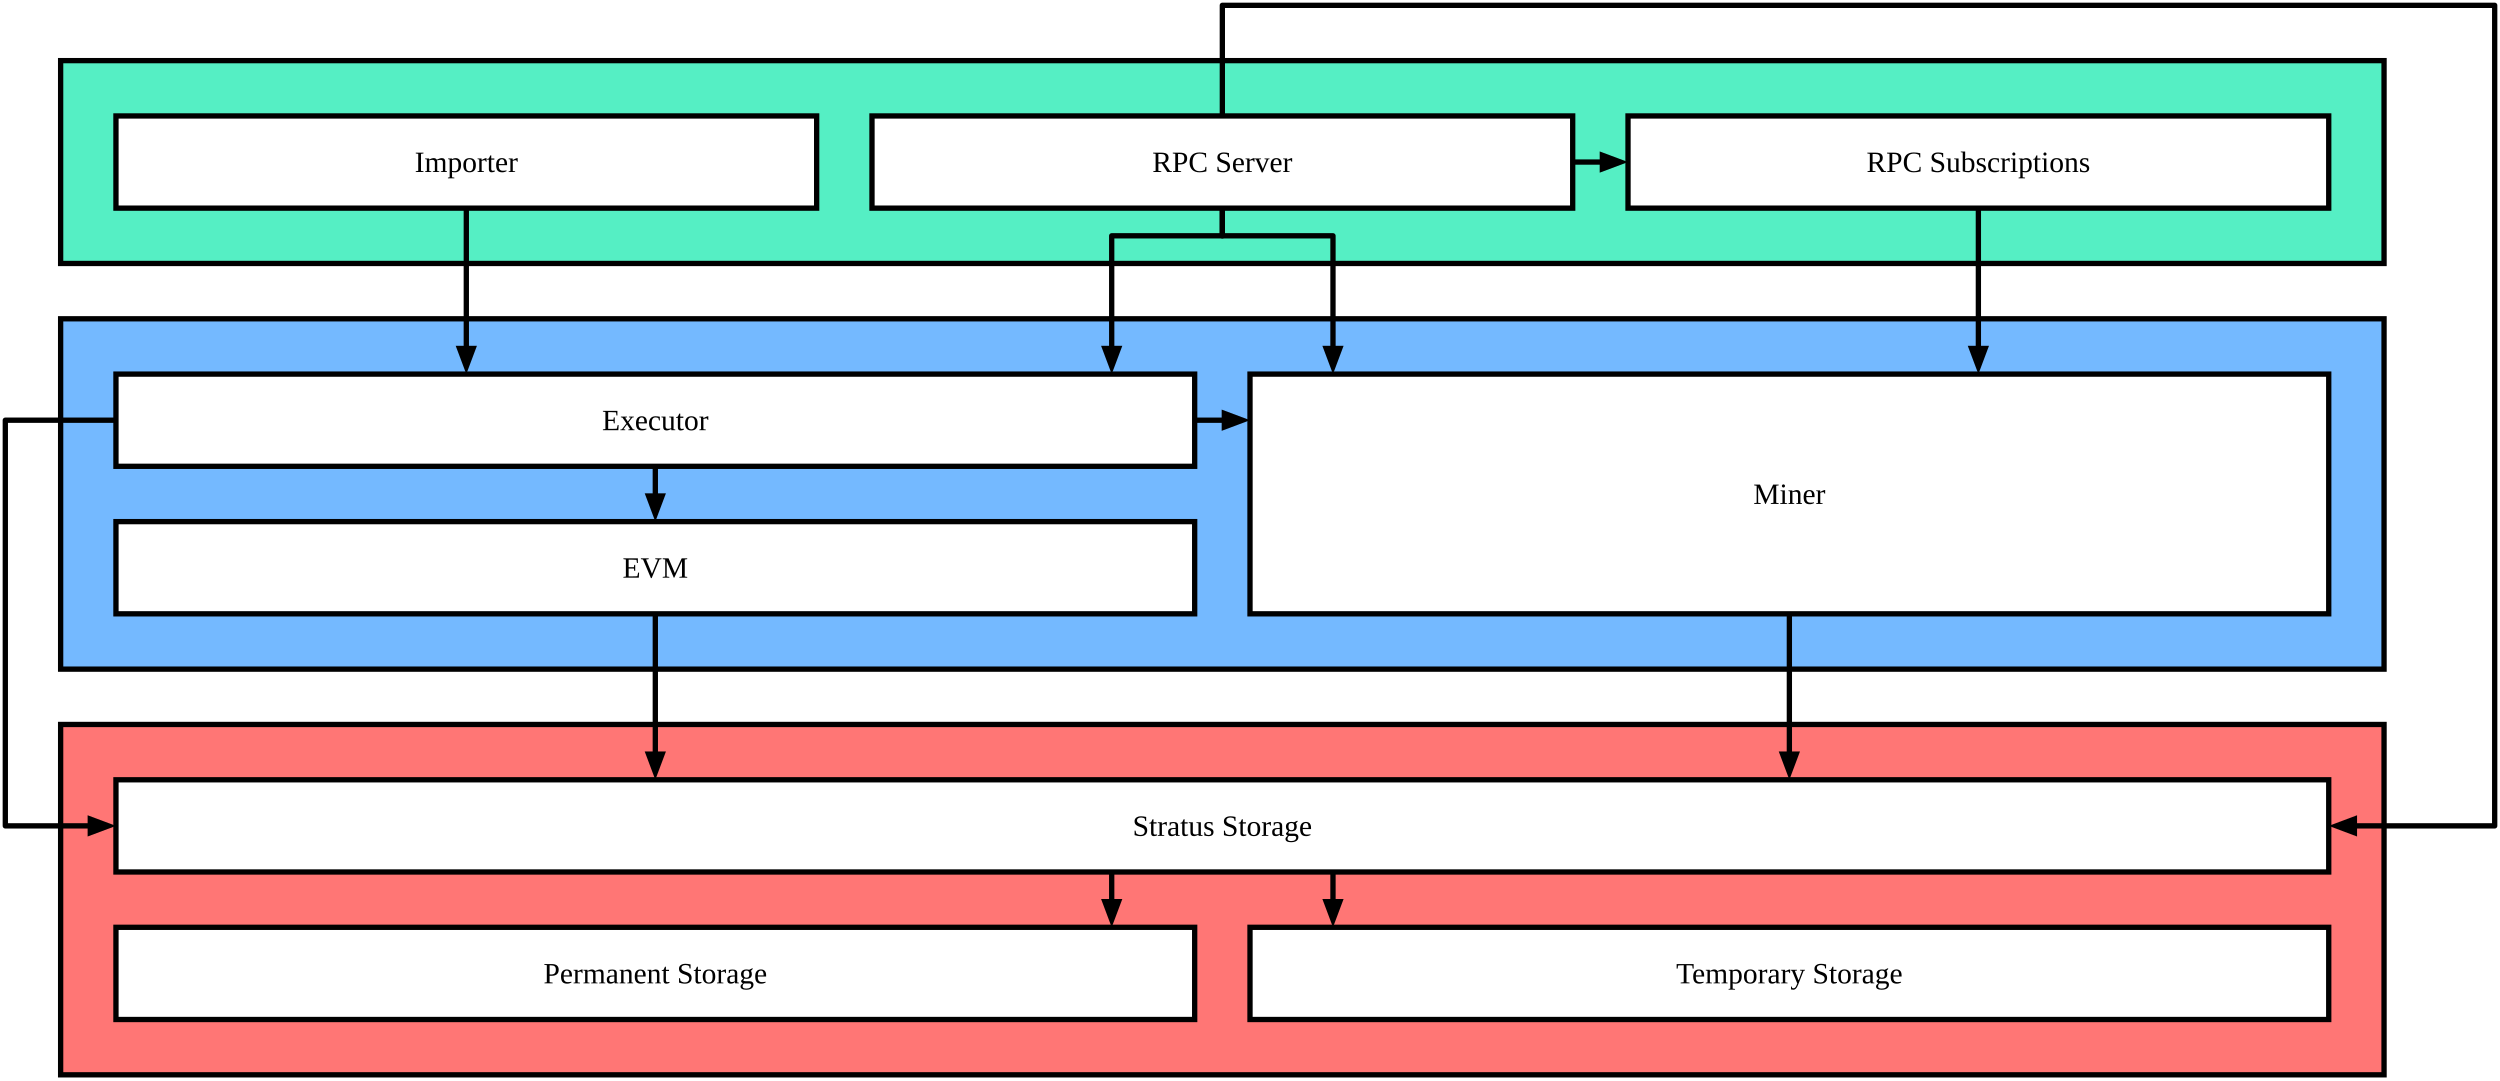
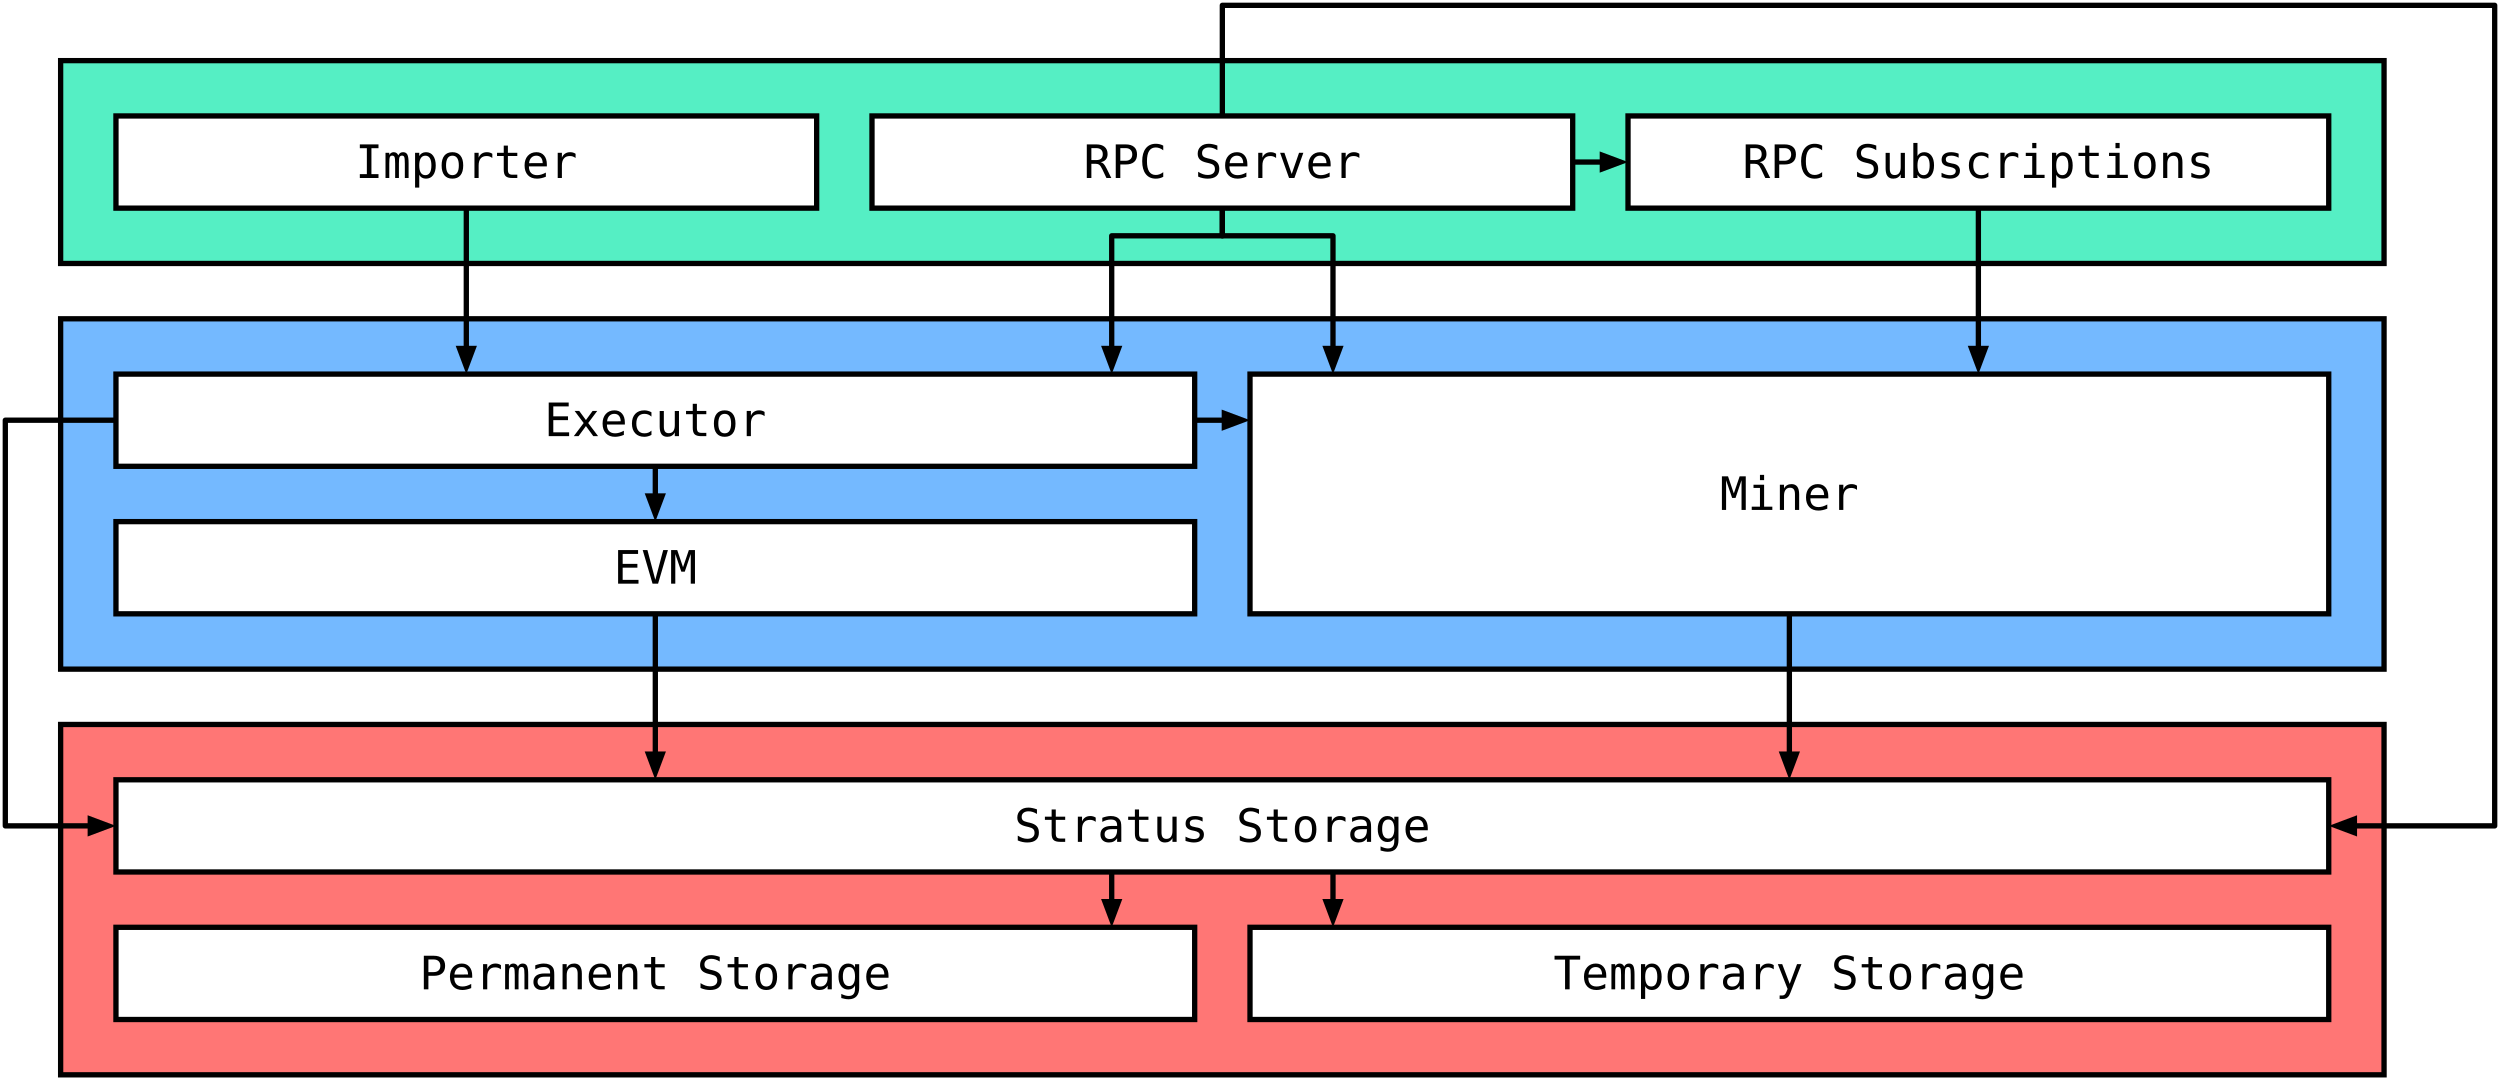
<svg xmlns="http://www.w3.org/2000/svg" style="font-size:initial;" class="pikchr" viewBox="0 0 1016.82 439.32">
  <path d="M24.66,107.16L969.66,107.16L969.66,24.66L24.66,24.66Z" style="fill:rgb(85,239,196);stroke-width:2.16;stroke:rgb(0,0,0);" />
  <path d="M47.16,84.66L332.16,84.66L332.16,47.16L47.16,47.16Z" style="fill:rgb(255,255,255);stroke-width:2.16;stroke:rgb(0,0,0);" />
-   <text x="189.66" y="65.91" text-anchor="middle" fill="rgb(0,0,0)" dominant-baseline="central">Importer</text>
+   <text x="189.66" y="65.91" text-anchor="middle" font-family="monospace" fill="rgb(0,0,0)" font-size="156.25%" dominant-baseline="central">Importer</text>
  <path d="M354.66,84.66L639.66,84.66L639.66,47.16L354.66,47.16Z" style="fill:rgb(255,255,255);stroke-width:2.16;stroke:rgb(0,0,0);" />
-   <text x="497.16" y="65.91" text-anchor="middle" fill="rgb(0,0,0)" dominant-baseline="central">RPC Server</text>
+   <text x="497.16" y="65.91" text-anchor="middle" font-family="monospace" fill="rgb(0,0,0)" font-size="156.25%" dominant-baseline="central">RPC Server</text>
  <path d="M662.16,84.66L947.16,84.66L947.16,47.16L662.16,47.16Z" style="fill:rgb(255,255,255);stroke-width:2.16;stroke:rgb(0,0,0);" />
-   <text x="804.66" y="65.91" text-anchor="middle" fill="rgb(0,0,0)" dominant-baseline="central">RPC Subscriptions</text>
+   <text x="804.66" y="65.91" text-anchor="middle" font-family="monospace" fill="rgb(0,0,0)" font-size="156.25%" dominant-baseline="central">RPC Subscriptions</text>
  <path d="M24.66,272.16L969.66,272.16L969.66,129.66L24.66,129.66Z" style="fill:rgb(116,185,255);stroke-width:2.16;stroke:rgb(0,0,0);" />
  <path d="M47.16,189.66L485.91,189.66L485.91,152.16L47.16,152.16Z" style="fill:rgb(255,255,255);stroke-width:2.16;stroke:rgb(0,0,0);" />
-   <text x="266.535" y="170.91" text-anchor="middle" fill="rgb(0,0,0)" dominant-baseline="central">Executor</text>
+   <text x="266.535" y="170.91" text-anchor="middle" font-family="monospace" fill="rgb(0,0,0)" font-size="156.25%" dominant-baseline="central">Executor</text>
  <path d="M47.16,249.66L485.91,249.66L485.91,212.16L47.16,212.16Z" style="fill:rgb(255,255,255);stroke-width:2.16;stroke:rgb(0,0,0);" />
-   <text x="266.535" y="230.91" text-anchor="middle" fill="rgb(0,0,0)" dominant-baseline="central">EVM</text>
+   <text x="266.535" y="230.91" text-anchor="middle" font-family="monospace" fill="rgb(0,0,0)" font-size="156.25%" dominant-baseline="central">EVM</text>
  <path d="M508.41,249.66L947.16,249.66L947.16,152.16L508.41,152.16Z" style="fill:rgb(255,255,255);stroke-width:2.16;stroke:rgb(0,0,0);" />
-   <text x="727.785" y="200.91" text-anchor="middle" fill="rgb(0,0,0)" dominant-baseline="central">Miner</text>
+   <text x="727.785" y="200.91" text-anchor="middle" font-family="monospace" fill="rgb(0,0,0)" font-size="156.25%" dominant-baseline="central">Miner</text>
  <path d="M24.66,437.16L969.66,437.16L969.66,294.66L24.66,294.66Z" style="fill:rgb(255,118,117);stroke-width:2.16;stroke:rgb(0,0,0);" />
  <path d="M47.16,354.66L947.16,354.66L947.16,317.16L47.16,317.16Z" style="fill:rgb(255,255,255);stroke-width:2.16;stroke:rgb(0,0,0);" />
-   <text x="497.16" y="335.91" text-anchor="middle" fill="rgb(0,0,0)" dominant-baseline="central">Stratus Storage</text>
+   <text x="497.16" y="335.91" text-anchor="middle" font-family="monospace" fill="rgb(0,0,0)" font-size="156.25%" dominant-baseline="central">Stratus Storage</text>
  <path d="M47.16,414.66L485.91,414.66L485.91,377.16L47.16,377.16Z" style="fill:rgb(255,255,255);stroke-width:2.16;stroke:rgb(0,0,0);" />
-   <text x="266.535" y="395.91" text-anchor="middle" fill="rgb(0,0,0)" dominant-baseline="central">Permanent Storage</text>
+   <text x="266.535" y="395.91" text-anchor="middle" font-family="monospace" fill="rgb(0,0,0)" font-size="156.25%" dominant-baseline="central">Permanent Storage</text>
  <path d="M508.41,414.66L947.16,414.66L947.16,377.16L508.41,377.16Z" style="fill:rgb(255,255,255);stroke-width:2.16;stroke:rgb(0,0,0);" />
-   <text x="727.785" y="395.91" text-anchor="middle" fill="rgb(0,0,0)" dominant-baseline="central">Temporary Storage</text>
+   <text x="727.785" y="395.91" text-anchor="middle" font-family="monospace" fill="rgb(0,0,0)" font-size="156.25%" dominant-baseline="central">Temporary Storage</text>
  <polygon points="662.16,65.91 650.64,70.23 650.64,61.59" style="fill:rgb(0,0,0)" />
  <path d="M639.66,65.91L656.4,65.91" style="fill:none;stroke-width:2.16;stroke:rgb(0,0,0);" />
  <polygon points="452.16,152.16 447.84,140.64 456.48,140.64" style="fill:rgb(0,0,0)" />
  <path d="M497.16,84.66L497.16,95.91L452.16,95.91L452.16,146.4" style="fill:none;stroke-width:2.16;stroke-linejoin:round;stroke:rgb(0,0,0);" />
  <polygon points="542.16,152.16 537.84,140.64 546.48,140.64" style="fill:rgb(0,0,0)" />
  <path d="M497.16,84.66L497.16,95.91L542.16,95.91L542.16,146.4" style="fill:none;stroke-width:2.16;stroke-linejoin:round;stroke:rgb(0,0,0);" />
  <polygon points="947.16,335.91 958.68,331.59 958.68,340.23" style="fill:rgb(0,0,0)" />
  <path d="M497.16,47.16L497.16,2.16L969.66,2.16L1014.66,2.16L1014.66,335.91L952.92,335.91" style="fill:none;stroke-width:2.16;stroke-linejoin:round;stroke:rgb(0,0,0);" />
  <polygon points="804.66,152.16 800.34,140.64 808.98,140.64" style="fill:rgb(0,0,0)" />
  <path d="M804.66,84.66L804.66,146.4" style="fill:none;stroke-width:2.16;stroke:rgb(0,0,0);" />
  <polygon points="189.66,152.16 185.34,140.64 193.98,140.64" style="fill:rgb(0,0,0)" />
  <path d="M189.66,84.66L189.66,146.4" style="fill:none;stroke-width:2.16;stroke:rgb(0,0,0);" />
  <polygon points="266.535,212.16 262.215,200.64 270.855,200.64" style="fill:rgb(0,0,0)" />
  <path d="M266.535,189.66L266.535,206.4" style="fill:none;stroke-width:2.16;stroke:rgb(0,0,0);" />
  <polygon points="508.41,170.91 496.89,175.23 496.89,166.59" style="fill:rgb(0,0,0)" />
  <path d="M485.91,170.91L502.65,170.91" style="fill:none;stroke-width:2.16;stroke:rgb(0,0,0);" />
  <polygon points="47.16,335.91 35.64,340.23 35.64,331.59" style="fill:rgb(0,0,0)" />
  <path d="M47.16,170.91L2.16,170.91L2.16,335.91L41.4,335.91" style="fill:none;stroke-width:2.16;stroke-linejoin:round;stroke:rgb(0,0,0);" />
  <polygon points="266.535,317.16 262.215,305.64 270.855,305.64" style="fill:rgb(0,0,0)" />
  <path d="M266.535,249.66L266.535,311.4" style="fill:none;stroke-width:2.16;stroke:rgb(0,0,0);" />
  <polygon points="727.785,317.16 723.465,305.64 732.105,305.64" style="fill:rgb(0,0,0)" />
  <path d="M727.785,249.66L727.785,311.4" style="fill:none;stroke-width:2.16;stroke:rgb(0,0,0);" />
  <polygon points="452.16,377.16 447.84,365.64 456.48,365.64" style="fill:rgb(0,0,0)" />
  <path d="M452.16,354.66L452.16,371.4" style="fill:none;stroke-width:2.16;stroke:rgb(0,0,0);" />
  <polygon points="542.16,377.16 537.84,365.64 546.48,365.64" style="fill:rgb(0,0,0)" />
  <path d="M542.16,354.66L542.16,371.4" style="fill:none;stroke-width:2.16;stroke:rgb(0,0,0);" />
</svg>
